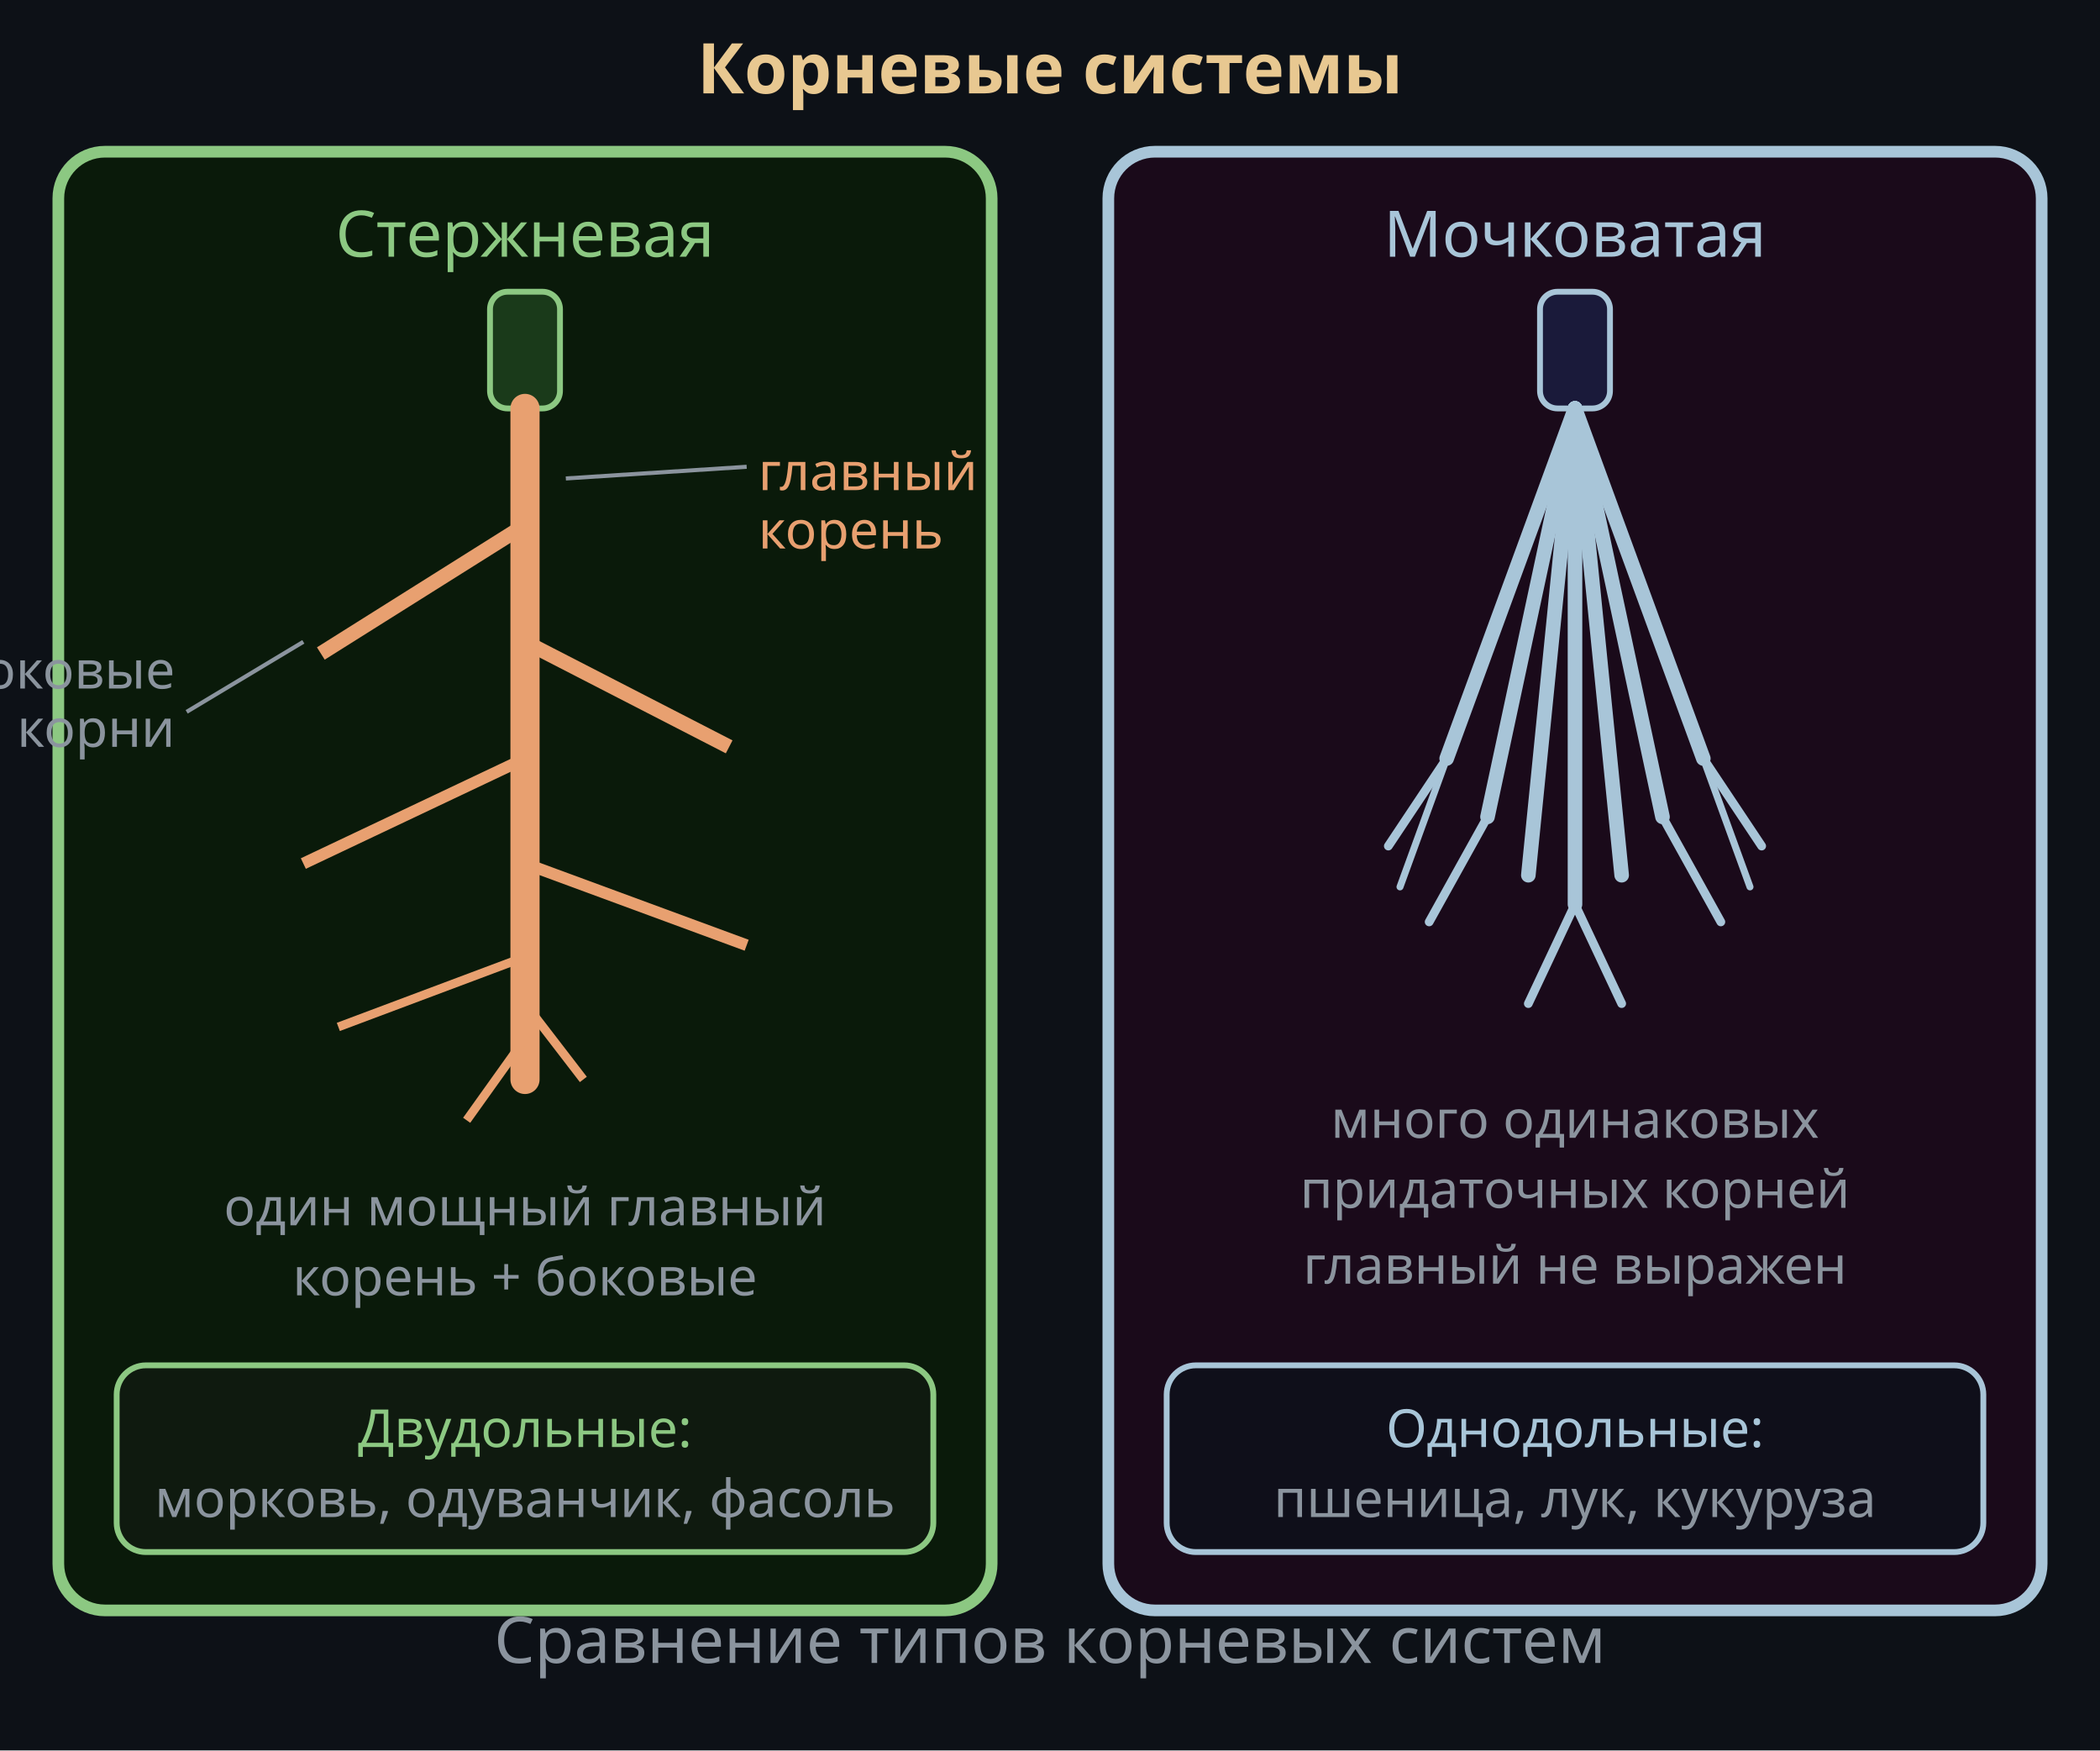
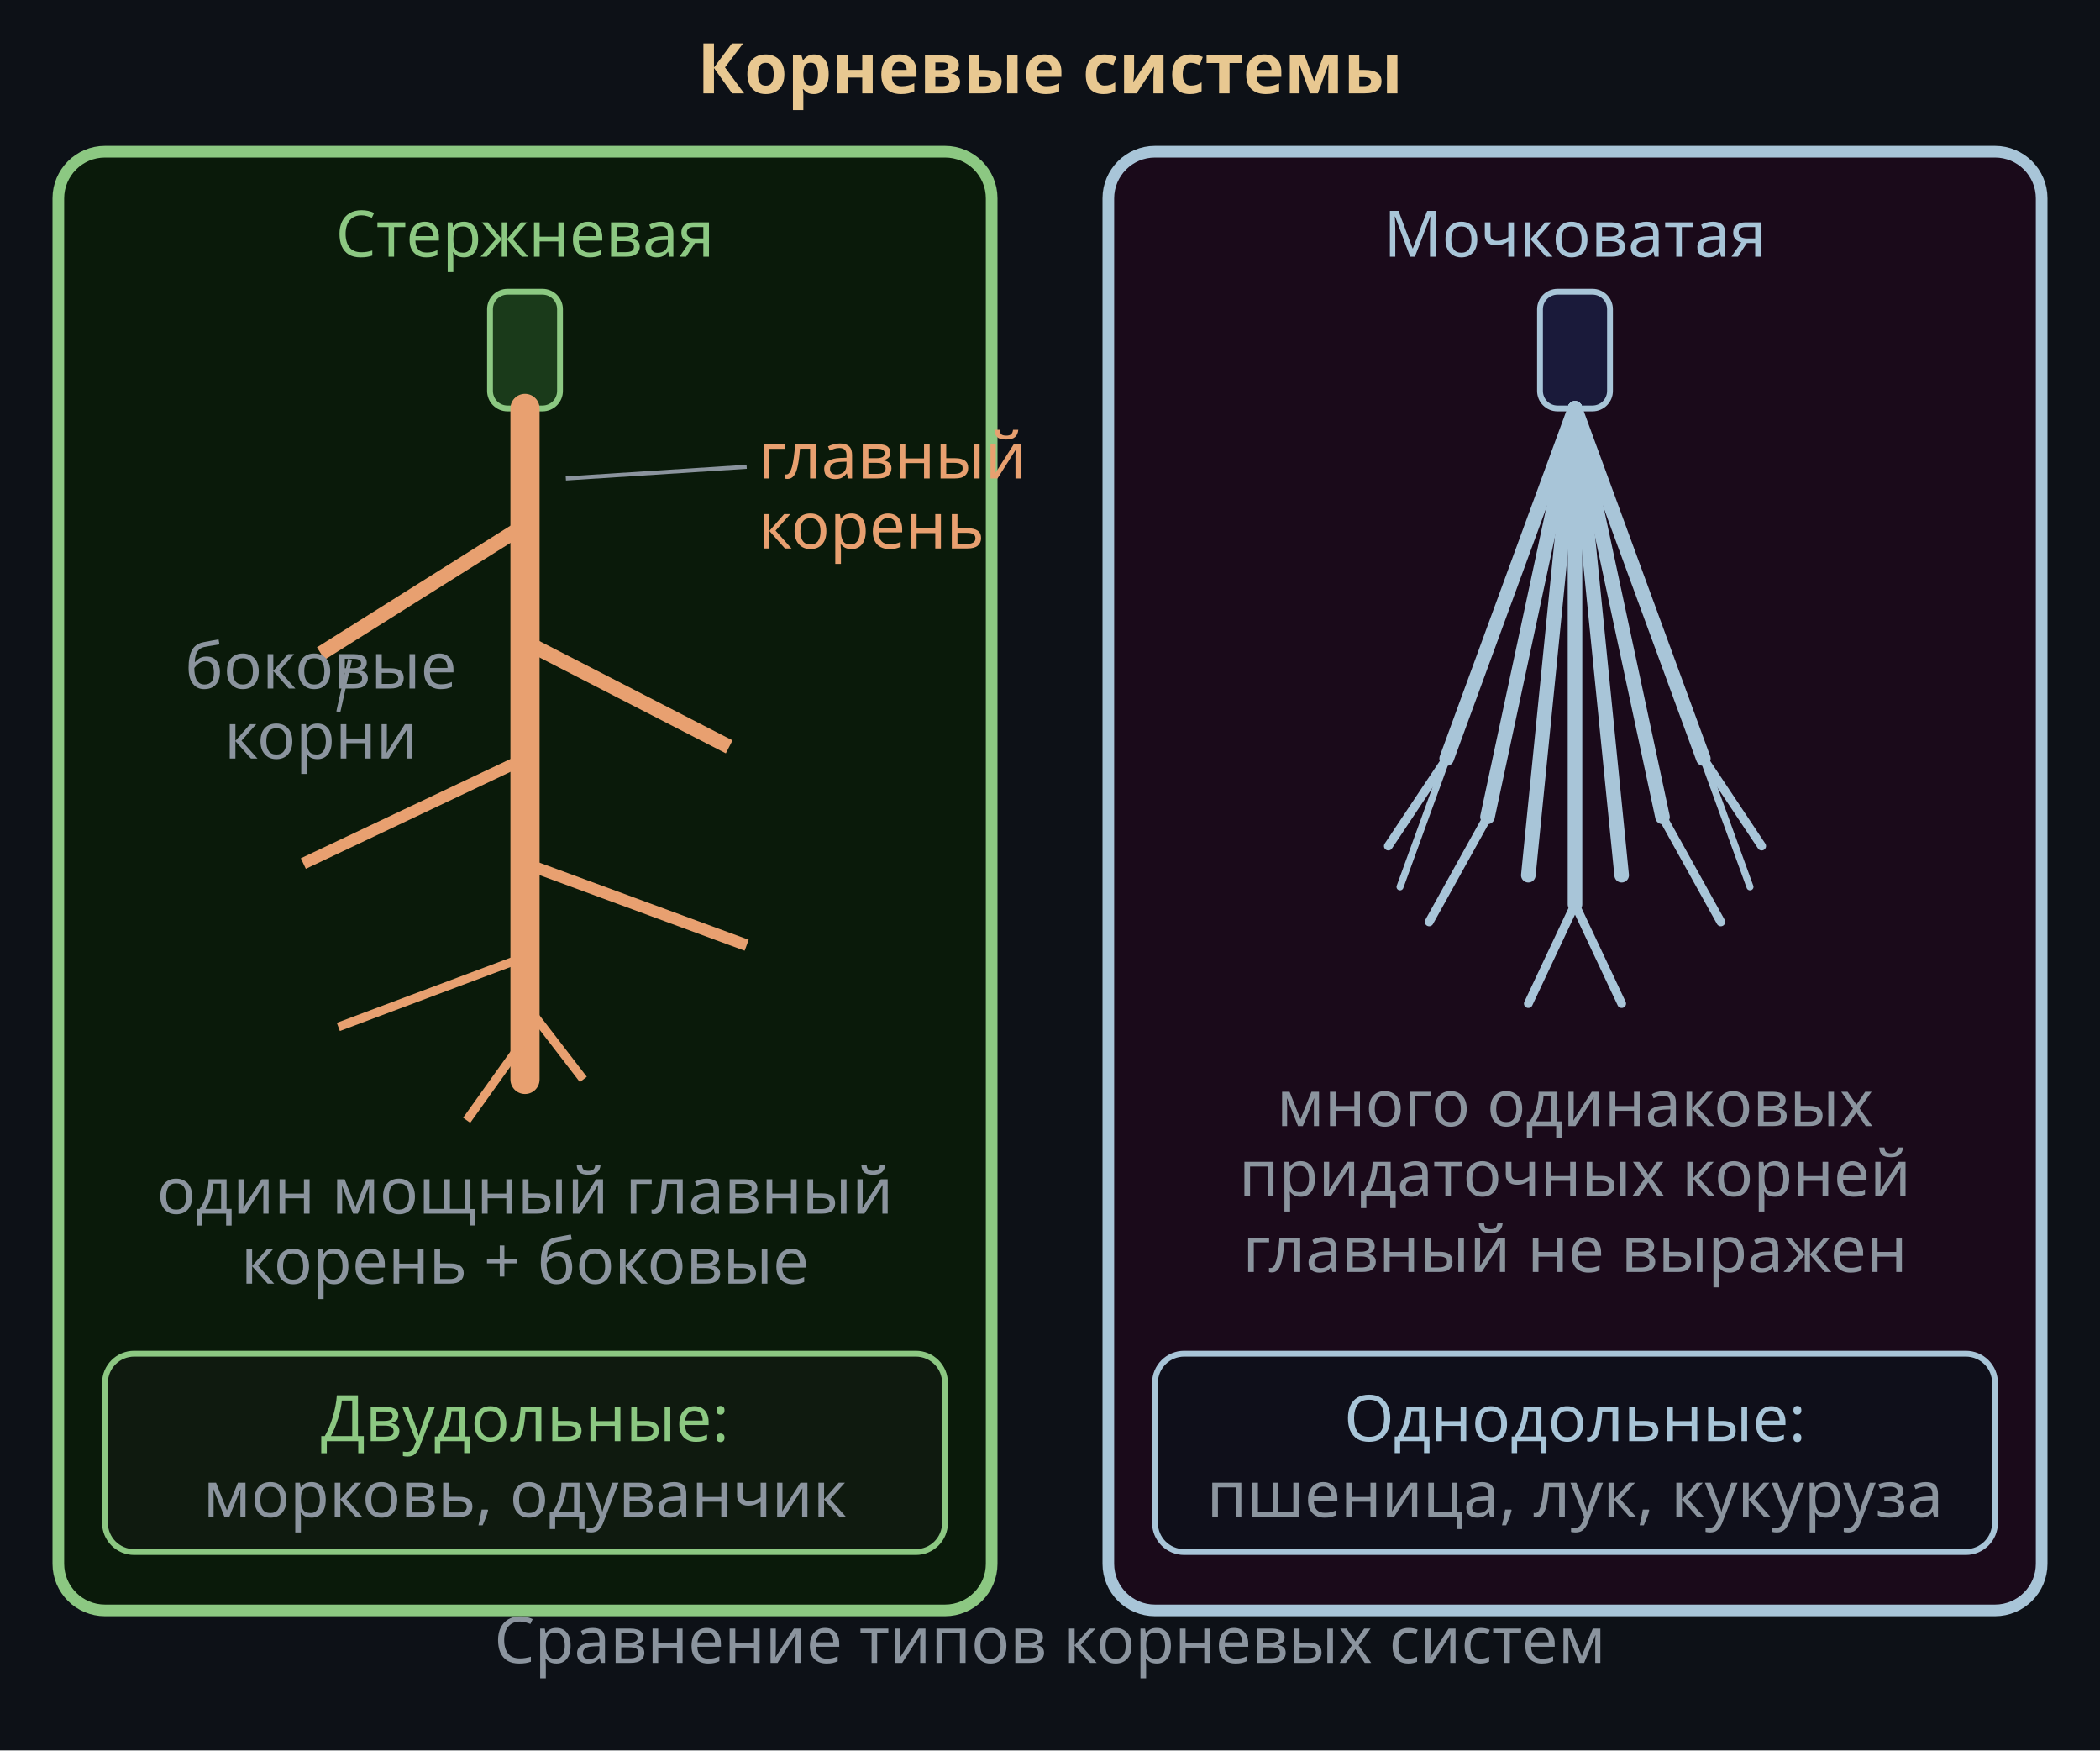
<svg xmlns="http://www.w3.org/2000/svg" viewBox="0 0 360 300" font-family="system-ui,sans-serif">
  <rect width="360" height="300" fill="#0d1117" />
  <text x="180" y="16" text-anchor="middle" font-size="12" fill="#e8c891" font-weight="600">Корневые системы</text>
  <rect x="10" y="26" width="160" height="250" rx="8" fill="#0a1a0a" stroke="#8cc882" stroke-width="2" />
  <text x="90" y="44" text-anchor="middle" font-size="11" fill="#8cc882">Стержневая</text>
  <rect x="84" y="50" width="12" height="20" rx="3" fill="#1a3a1a" stroke="#8cc882" stroke-width="1" />
  <path d="M90,70 L90,185" stroke="#e8a070" stroke-width="5" stroke-linecap="round" />
  <line x1="90" y1="90" x2="55" y2="112" stroke="#e8a070" stroke-width="2.5" />
  <line x1="90" y1="110" x2="125" y2="128" stroke="#e8a070" stroke-width="2.5" />
  <line x1="90" y1="130" x2="52" y2="148" stroke="#e8a070" stroke-width="2" />
  <line x1="90" y1="148" x2="128" y2="162" stroke="#e8a070" stroke-width="2" />
  <line x1="90" y1="164" x2="58" y2="176" stroke="#e8a070" stroke-width="1.5" />
  <line x1="90" y1="172" x2="100" y2="185" stroke="#e8a070" stroke-width="1.5" />
  <line x1="90" y1="178" x2="80" y2="192" stroke="#e8a070" stroke-width="1.5" />
-   <text x="130" y="84" font-size="9" fill="#e8a070">главный</text>
-   <text x="130" y="94" font-size="9" fill="#e8a070">корень</text>
+   <text x="130" y="82" font-size="11" fill="#e8a070">главный</text>
+   <text x="130" y="94" font-size="11" fill="#e8a070">корень</text>
  <line x1="128" y1="80" x2="97" y2="82" stroke="#8b949e" stroke-width="0.7" />
-   <text x="30" y="118" text-anchor="end" font-size="9" fill="#8b949e">боковые</text>
-   <text x="30" y="128" text-anchor="end" font-size="9" fill="#8b949e">корни</text>
-   <line x1="32" y1="122" x2="52" y2="110" stroke="#8b949e" stroke-width="0.7" />
-   <text x="90" y="210" text-anchor="middle" font-size="9" fill="#8b949e">один мощный главный</text>
-   <text x="90" y="222" text-anchor="middle" font-size="9" fill="#8b949e">корень + боковые</text>
-   <rect x="20" y="234" width="140" height="32" rx="5" fill="#0f1a0f" stroke="#8cc882" stroke-width="1" />
-   <text x="90" y="248" text-anchor="middle" font-size="9" fill="#8cc882">Двудольные:</text>
-   <text x="90" y="260" text-anchor="middle" font-size="9" fill="#8b949e">морковь, одуванчик, фасоль</text>
+   <text x="55" y="118" text-anchor="middle" font-size="11" fill="#8b949e">боковые</text>
+   <text x="55" y="130" text-anchor="middle" font-size="11" fill="#8b949e">корни</text>
+   <line x1="58" y1="122" x2="60" y2="113" stroke="#8b949e" stroke-width="0.7" />
+   <text x="90" y="208" text-anchor="middle" font-size="11" fill="#8b949e">один мощный главный</text>
+   <text x="90" y="220" text-anchor="middle" font-size="11" fill="#8b949e">корень + боковые</text>
+   <rect x="18" y="232" width="144" height="34" rx="5" fill="#0f1a0f" stroke="#8cc882" stroke-width="1" />
+   <text x="90" y="247" text-anchor="middle" font-size="11" fill="#8cc882">Двудольные:</text>
+   <text x="90" y="260" text-anchor="middle" font-size="11" fill="#8b949e">морковь, одуванчик</text>
  <rect x="190" y="26" width="160" height="250" rx="8" fill="#1a0a1a" stroke="#a8c5d8" stroke-width="2" />
  <text x="270" y="44" text-anchor="middle" font-size="11" fill="#a8c5d8">Мочковатая</text>
  <rect x="264" y="50" width="12" height="20" rx="3" fill="#1a1a3a" stroke="#a8c5d8" stroke-width="1" />
  <g stroke="#a8c5d8" stroke-linecap="round" fill="none">
    <path d="M270,70 L248,130" stroke-width="2.5" />
    <path d="M270,70 L255,140" stroke-width="2.5" />
    <path d="M270,70 L262,150" stroke-width="2.5" />
    <path d="M270,70 L270,155" stroke-width="2.5" />
    <path d="M270,70 L278,150" stroke-width="2.5" />
    <path d="M270,70 L285,140" stroke-width="2.5" />
    <path d="M270,70 L292,130" stroke-width="2.5" />
    <path d="M248,130 L238,145" stroke-width="1.5" />
    <path d="M255,140 L245,158" stroke-width="1.5" />
    <path d="M270,155 L262,172" stroke-width="1.5" />
    <path d="M270,155 L278,172" stroke-width="1.5" />
    <path d="M285,140 L295,158" stroke-width="1.5" />
    <path d="M292,130 L302,145" stroke-width="1.5" />
    <path d="M248,130 L240,152" stroke-width="1.2" />
    <path d="M292,130 L300,152" stroke-width="1.2" />
  </g>
-   <text x="270" y="195" text-anchor="middle" font-size="9" fill="#8b949e">много одинаковых</text>
-   <text x="270" y="207" text-anchor="middle" font-size="9" fill="#8b949e">придаточных корней</text>
-   <text x="270" y="220" text-anchor="middle" font-size="9" fill="#8b949e">главный не выражен</text>
-   <rect x="200" y="234" width="140" height="32" rx="5" fill="#0f0f1a" stroke="#a8c5d8" stroke-width="1" />
-   <text x="270" y="248" text-anchor="middle" font-size="9" fill="#a8c5d8">Однодольные:</text>
-   <text x="270" y="260" text-anchor="middle" font-size="9" fill="#8b949e">пшеница, лук, кукуруза</text>
+   <text x="270" y="193" text-anchor="middle" font-size="11" fill="#8b949e">много одинаковых</text>
+   <text x="270" y="205" text-anchor="middle" font-size="11" fill="#8b949e">придаточных корней</text>
+   <text x="270" y="218" text-anchor="middle" font-size="11" fill="#8b949e">главный не выражен</text>
+   <rect x="198" y="232" width="144" height="34" rx="5" fill="#0f0f1a" stroke="#a8c5d8" stroke-width="1" />
+   <text x="270" y="247" text-anchor="middle" font-size="11" fill="#a8c5d8">Однодольные:</text>
+   <text x="270" y="260" text-anchor="middle" font-size="11" fill="#8b949e">пшеница, лук, кукуруза</text>
  <text x="180" y="285" text-anchor="middle" font-size="11" fill="#8b949e">Сравнение типов корневых систем</text>
</svg>
